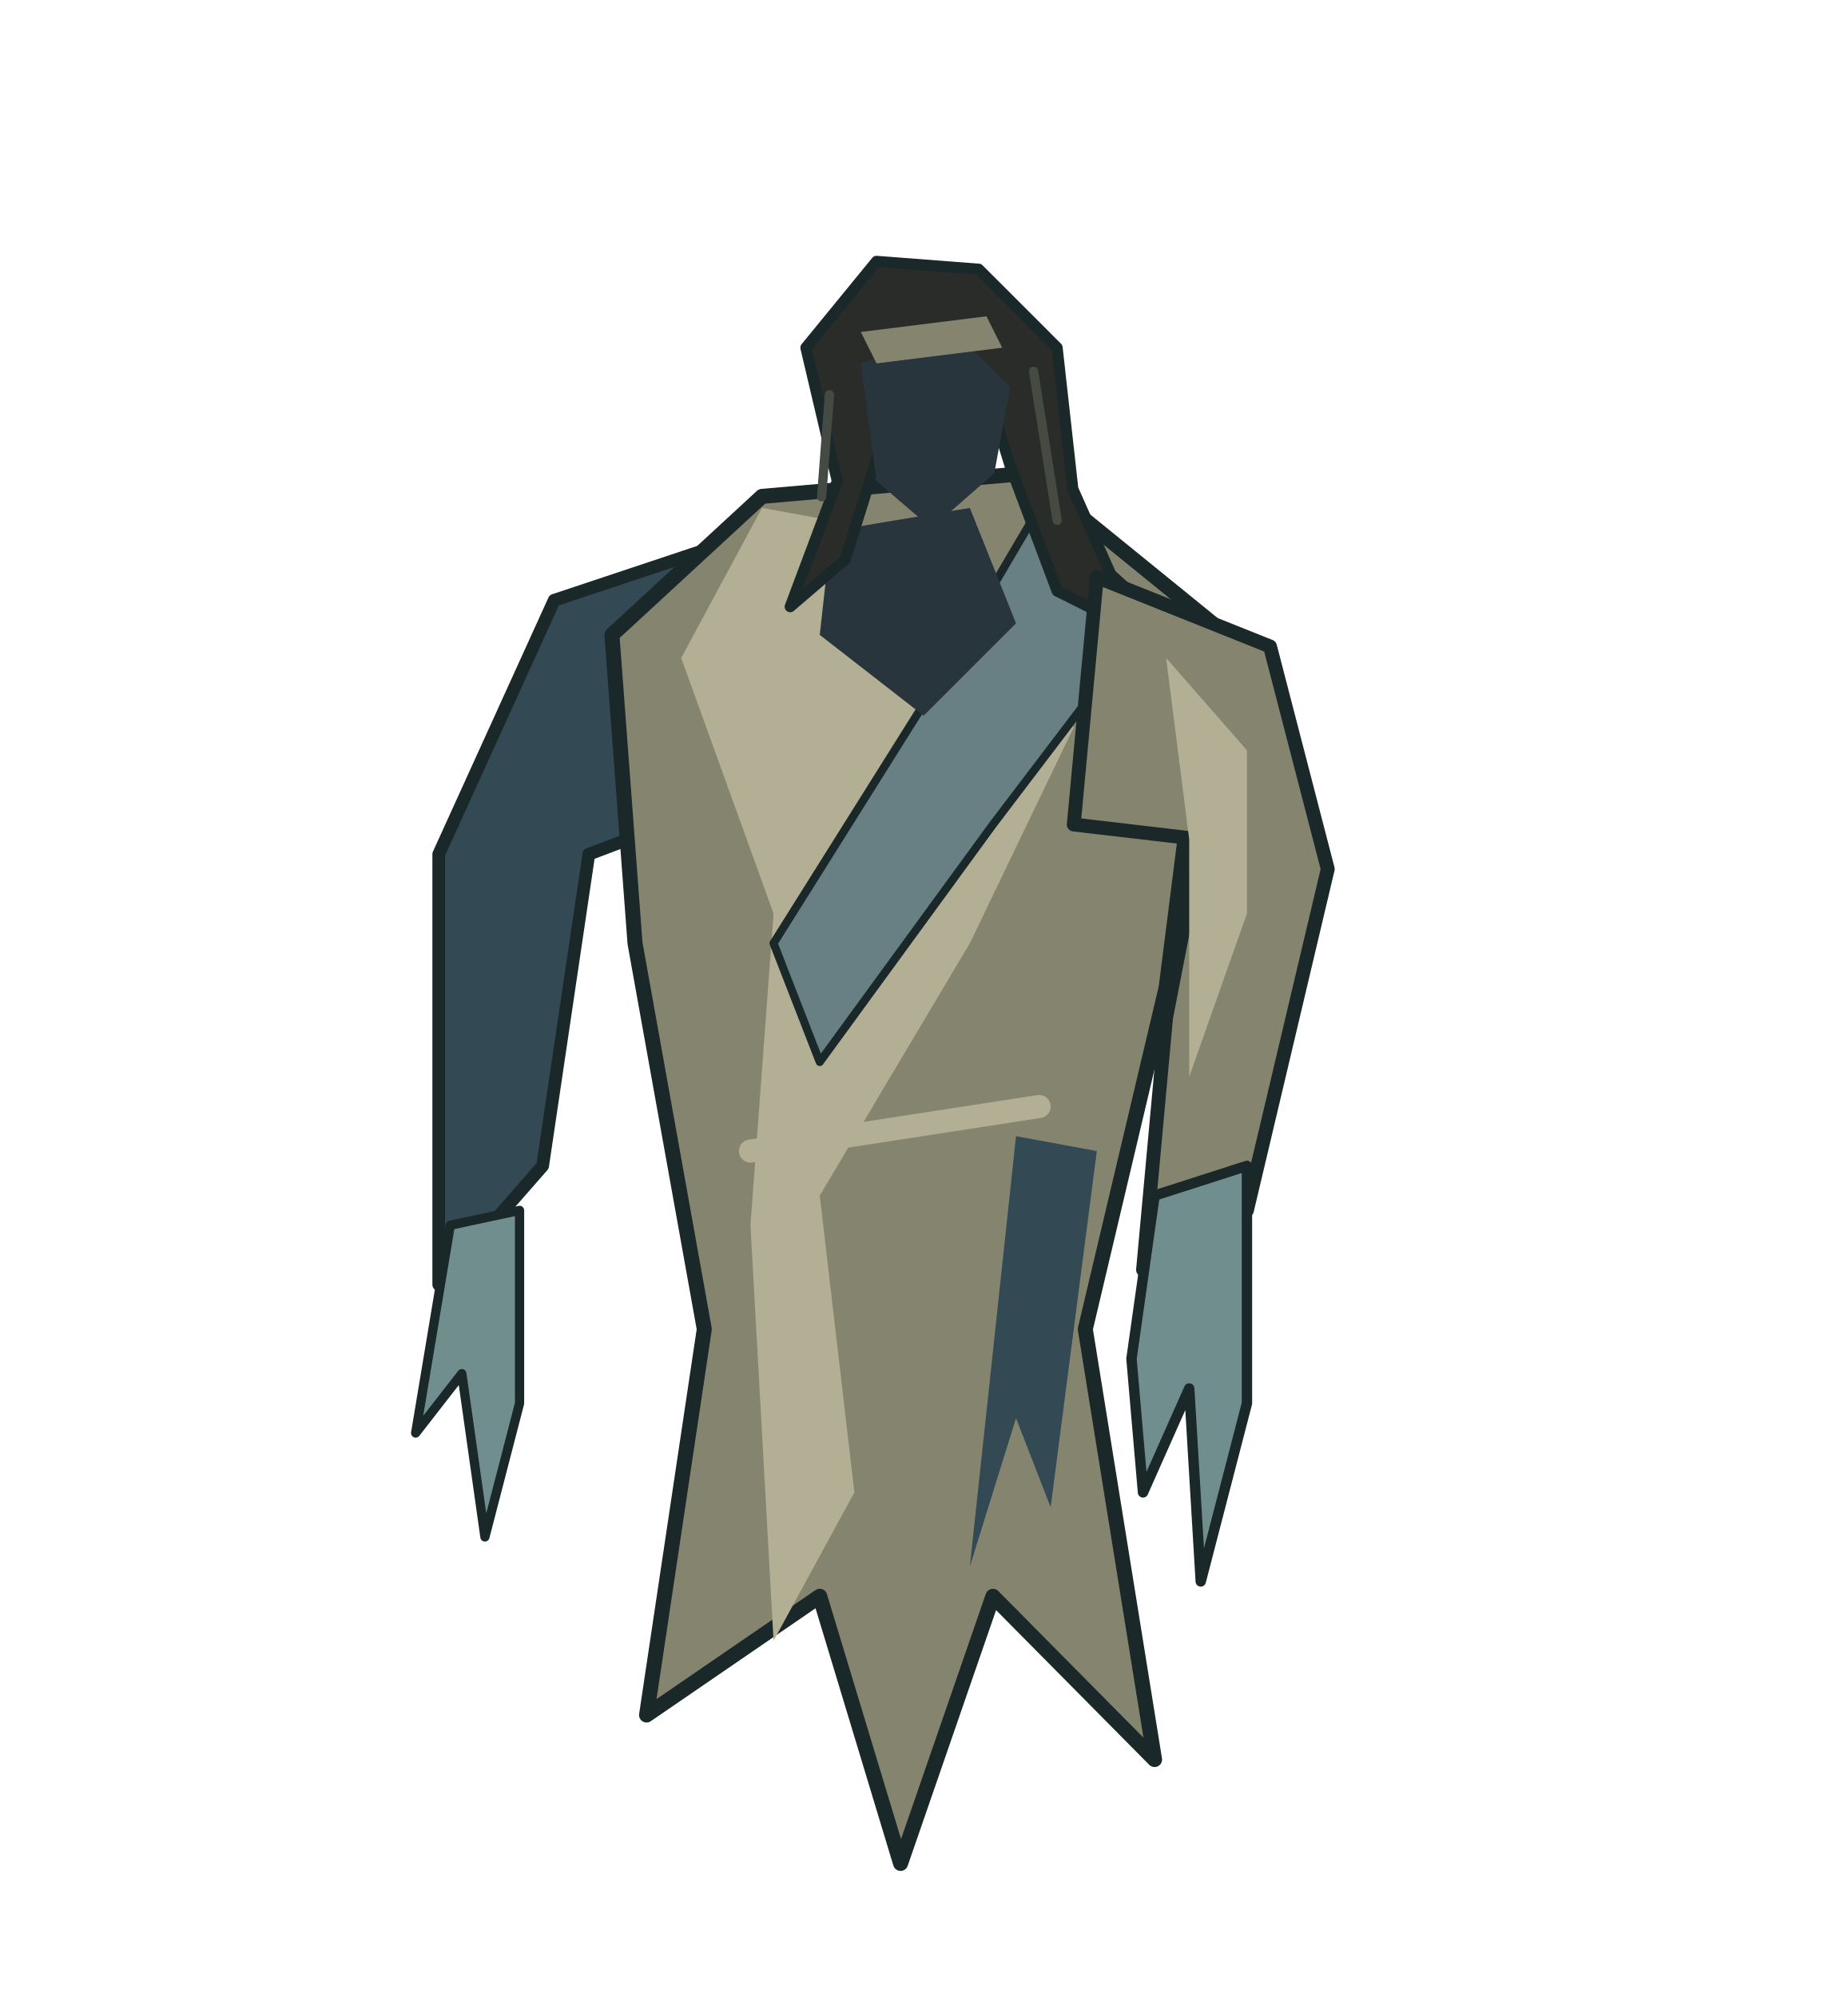
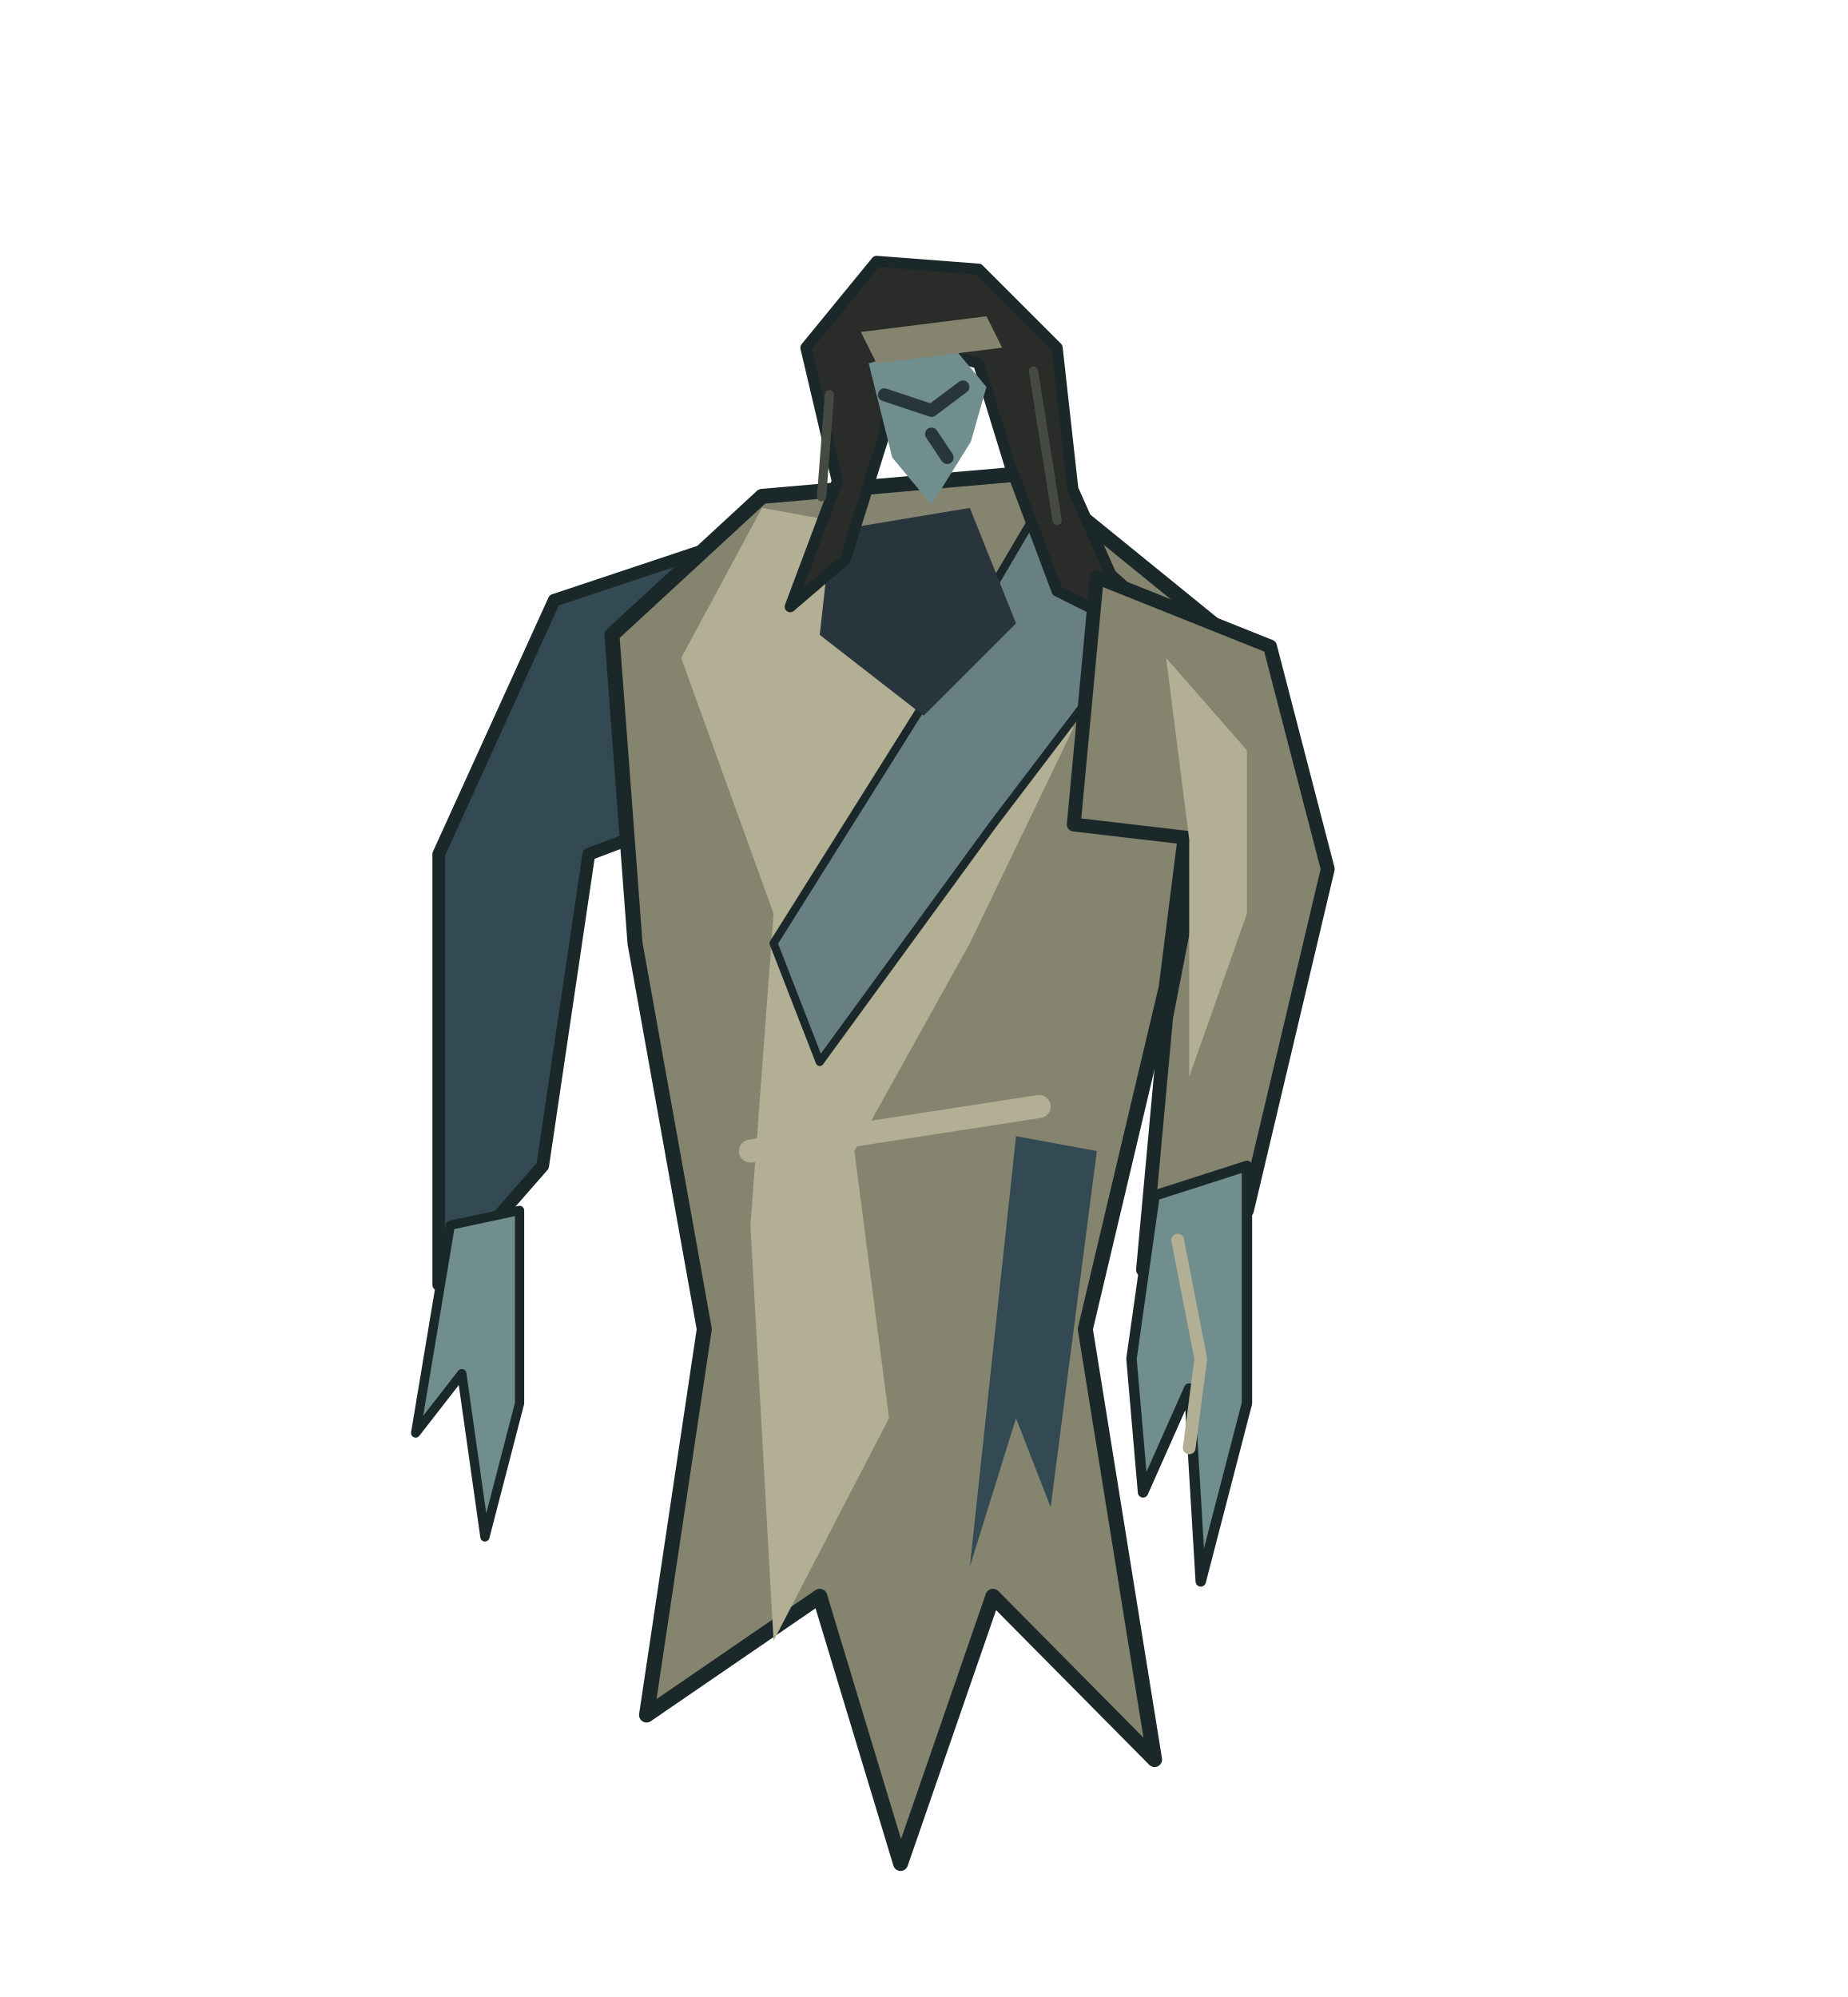
<svg xmlns="http://www.w3.org/2000/svg" viewBox="-80 -155 160 173">
  <g id="root" stroke-linecap="round" stroke-linejoin="round" />
  <g id="rear-arm" stroke-linecap="round" stroke-linejoin="round">
    <path d="M-17 -108 L-32 -103 -42 -81 -42 -43.714 -33 -54 -29 -81 -12 -87.429Z" fill="#334954" stroke="#1A282A" stroke-width="1.1" />
    <path d="M-41 -48.857 L-35 -50.143 -35 -33.429 -38 -21.857 -40 -36 -44 -30.857Z" fill="#708E8D" stroke="#1A282A" stroke-width="0.8" />
  </g>
  <g id="body" stroke-linecap="round" stroke-linejoin="round">
    <path d="M-14 -112 L9 -114 25 -101 21 -69.429 14 -39.857 20 -2.571 6 -16.714 -2 6.429 -9 -16.714 -24 -6.429 -19 -39.857 -25 -73.286 -27 -100Z" fill="#85856F" stroke="#1A282A" stroke-width="1.3" />
-     <path d="M-14 -111 L-3 -109 13 -92 4 -73.286 -9 -51.429 -6 -25.714 -13 -12.857 -15 -48.857 -13 -75.857 -21 -98Z" fill="#B3AF94" stroke="none" stroke-width="0.6" />
+     <path d="M-14 -111 L-3 -109 13 -92 4 -73.286 -6 -55.286 -3 -32.143 -13 -12.857 -15 -48.857 -13 -75.857 -21 -98Z" fill="#B3AF94" stroke="none" stroke-width="0.6" />
    <path d="M10 -111 L20 -102 6 -83.571 -9 -63 -13 -73.286 0 -94Z" fill="#687F83" stroke="#1A282A" stroke-width="0.7" />
    <path d="M-8 -109 L4 -111 8 -101 0 -93 -9 -100Z" fill="#29353D" stroke="none" stroke-width="0.6" />
    <path d="M-15 -55.286 L10 -59.143" fill="none" stroke="#B3AF94" stroke-width="2" />
    <path d="M8 -56.571 L15 -55.286 11 -24.429 8 -32.143 4 -19.286Z" fill="#334954" stroke="none" stroke-width="0.6" />
  </g>
  <g id="head" stroke-linecap="round" stroke-linejoin="round">
    <path d="M-7.48 -113.32 L-10.2 -124.88 -4.08 -132.36 4.76 -131.68 11.56 -124.88 12.92 -112.64 18.36 -100.4 11.56 -103.8 7.48 -114.68 4.76 -123.52 -2.04 -125.56 -3.4 -117.4 -6.8 -106.52 -11.56 -102.44Z" fill="#292C29" stroke="#1A282A" stroke-width="0.96" />
-     <path d="M-5.44 -123.52 L2.72 -126.24 7.48 -121.48 6.12 -114 0.68 -109.24 -4.08 -113.32Z" fill="#29353D" stroke="none" stroke-width="0.48" />
+     <path d="M-4.76 -123.52 L2.04 -125.56 5.44 -121.48 4.08 -116.72 0.68 -111.28 -2.72 -115.36Z" fill="#708E8D" stroke="none" stroke-width="0.48" />
    <path d="M-5.44 -126.24 L5.44 -127.6 6.8 -124.88 -4.08 -123.52Z" fill="#85856F" stroke="none" stroke-width="0.48" />
    <path d="M-8.16 -120.8 L-8.84 -111.96 M9.52 -122.84 L11.56 -109.92" fill="none" stroke="#454B43" stroke-width="0.8" />
+     <path d="M-3.4 -120.8 L0.68 -119.44 3.4 -121.48 M0.68 -117.4 L2.04 -115.36" fill="none" stroke="#29353D" stroke-width="1.12" />
  </g>
  <g id="front-arm" stroke-linecap="round" stroke-linejoin="round">
    <path d="M15 -105 L30 -99 35 -79.714 28 -50.143 19 -45 21 -66.857 24 -82.286 13 -83.571Z" fill="#85856F" stroke="#1A282A" stroke-width="1.2" />
    <path d="M20 -51.429 L28 -54 28 -33.429 24 -18 23 -34.714 19 -25.714 18 -37.286Z" fill="#708E8D" stroke="#1A282A" stroke-width="0.9" />
    <path d="M21 -98 L28 -90 28 -75.857 23 -61.714 23 -82.286Z" fill="#B3AF94" stroke="none" stroke-width="0.6" />
+     <path d="M22 -47.571 L24 -37.286 23 -29.571" fill="none" stroke="#B3AF94" stroke-width="1.1" />
  </g>
</svg>
